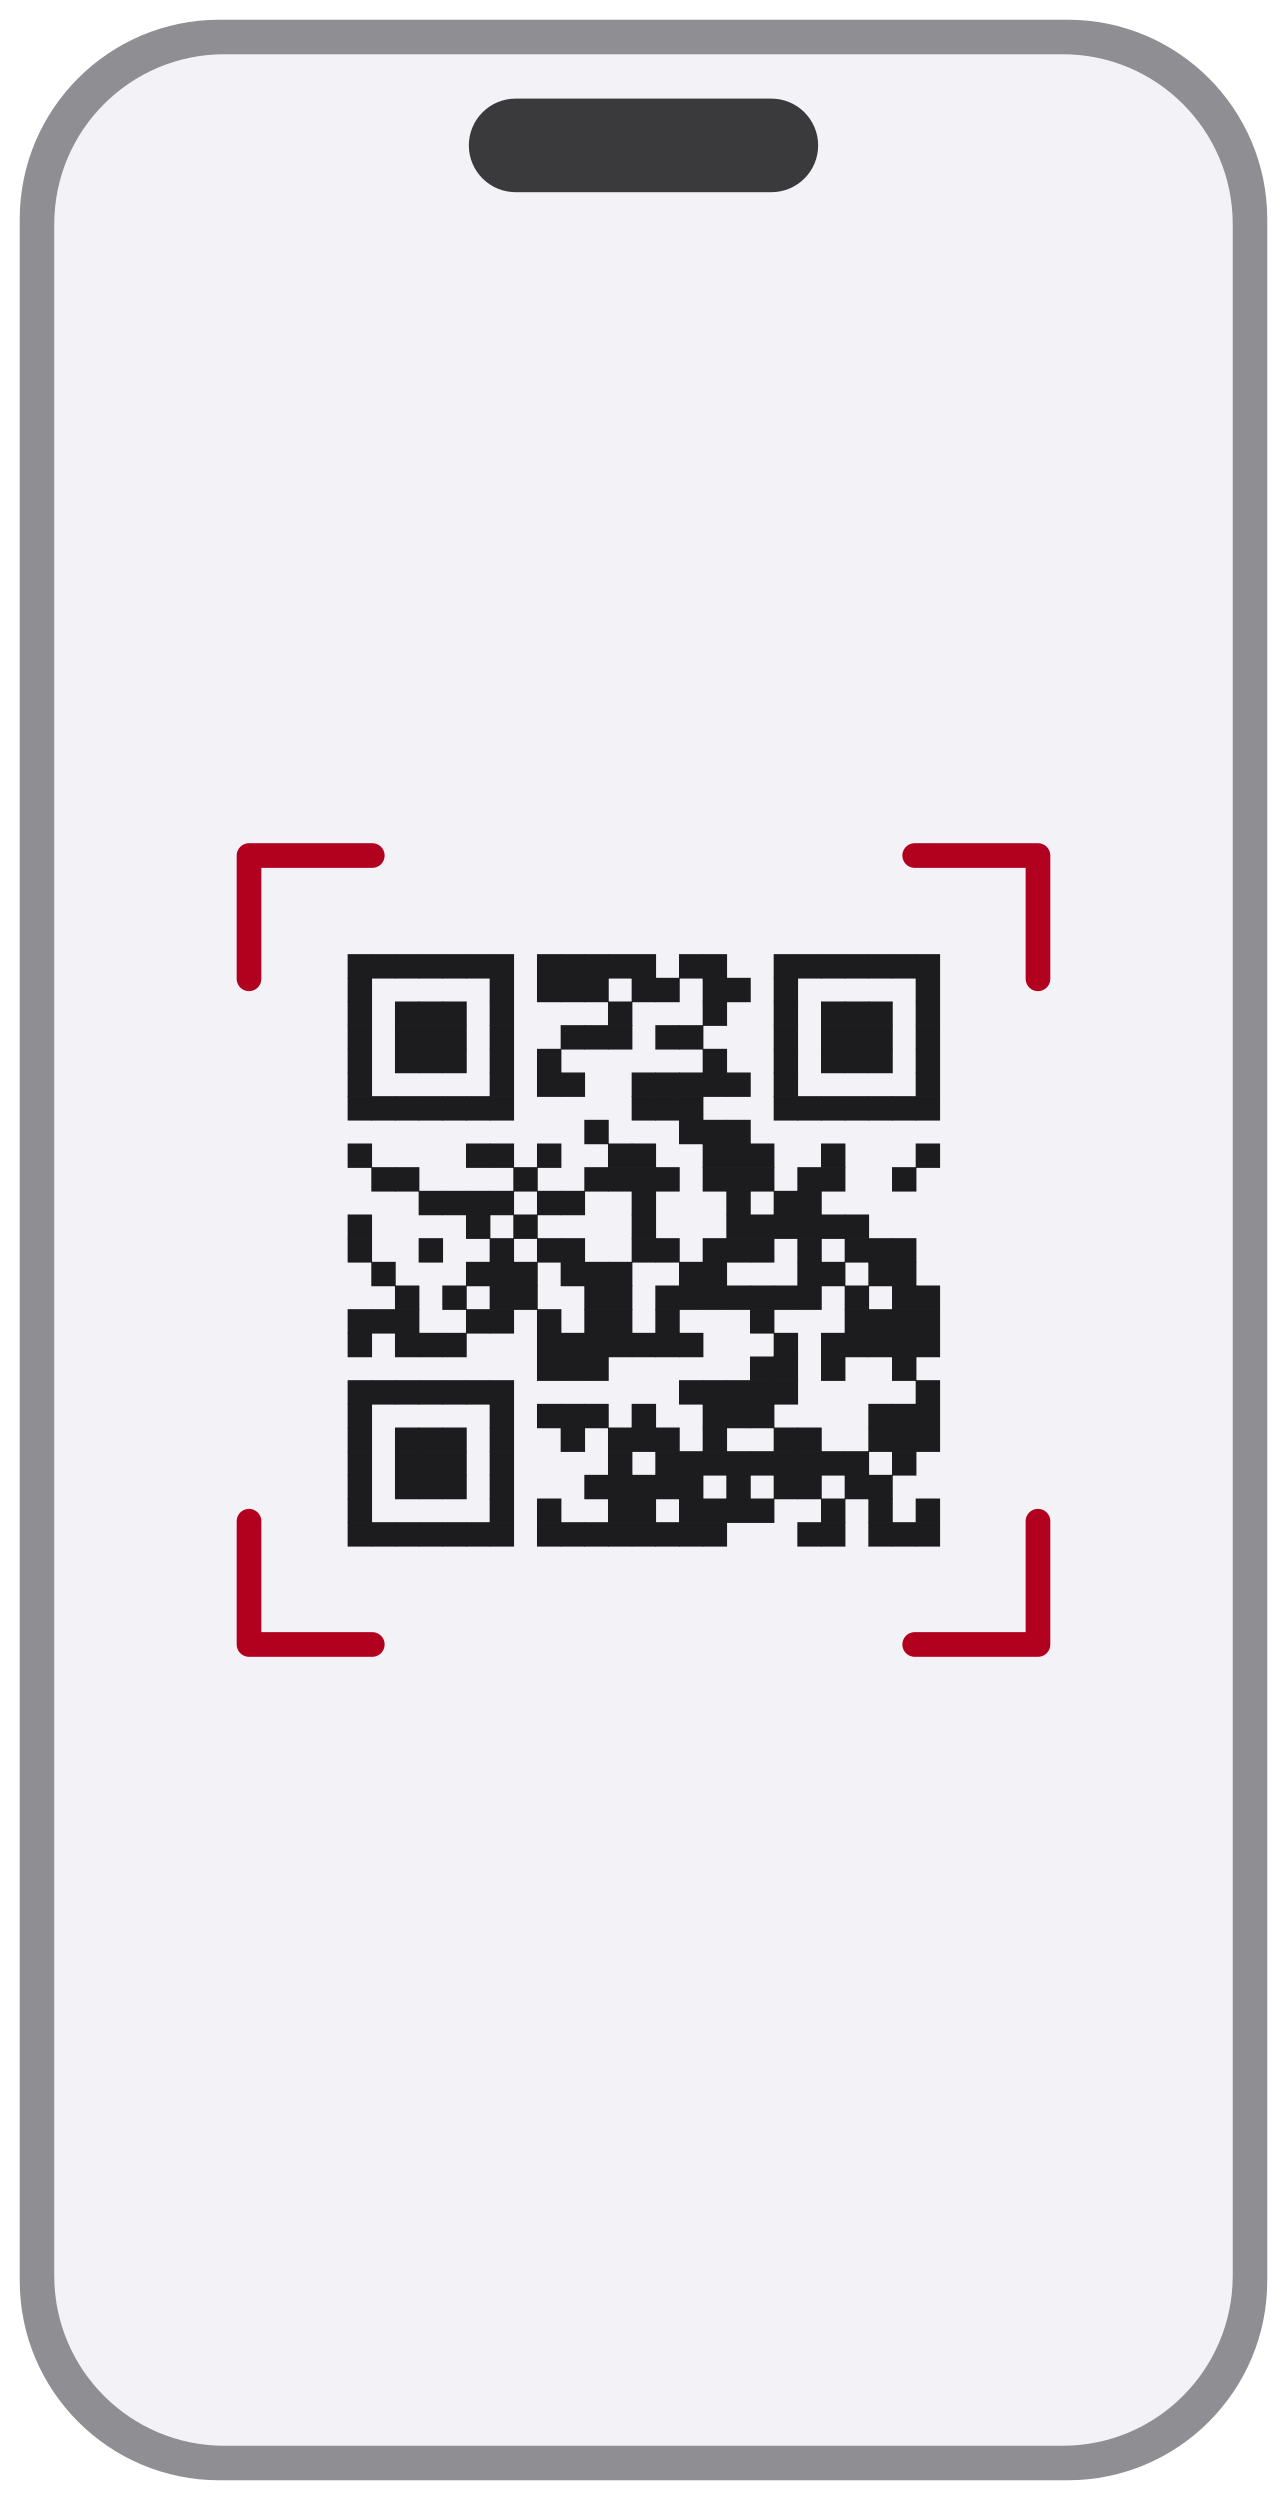
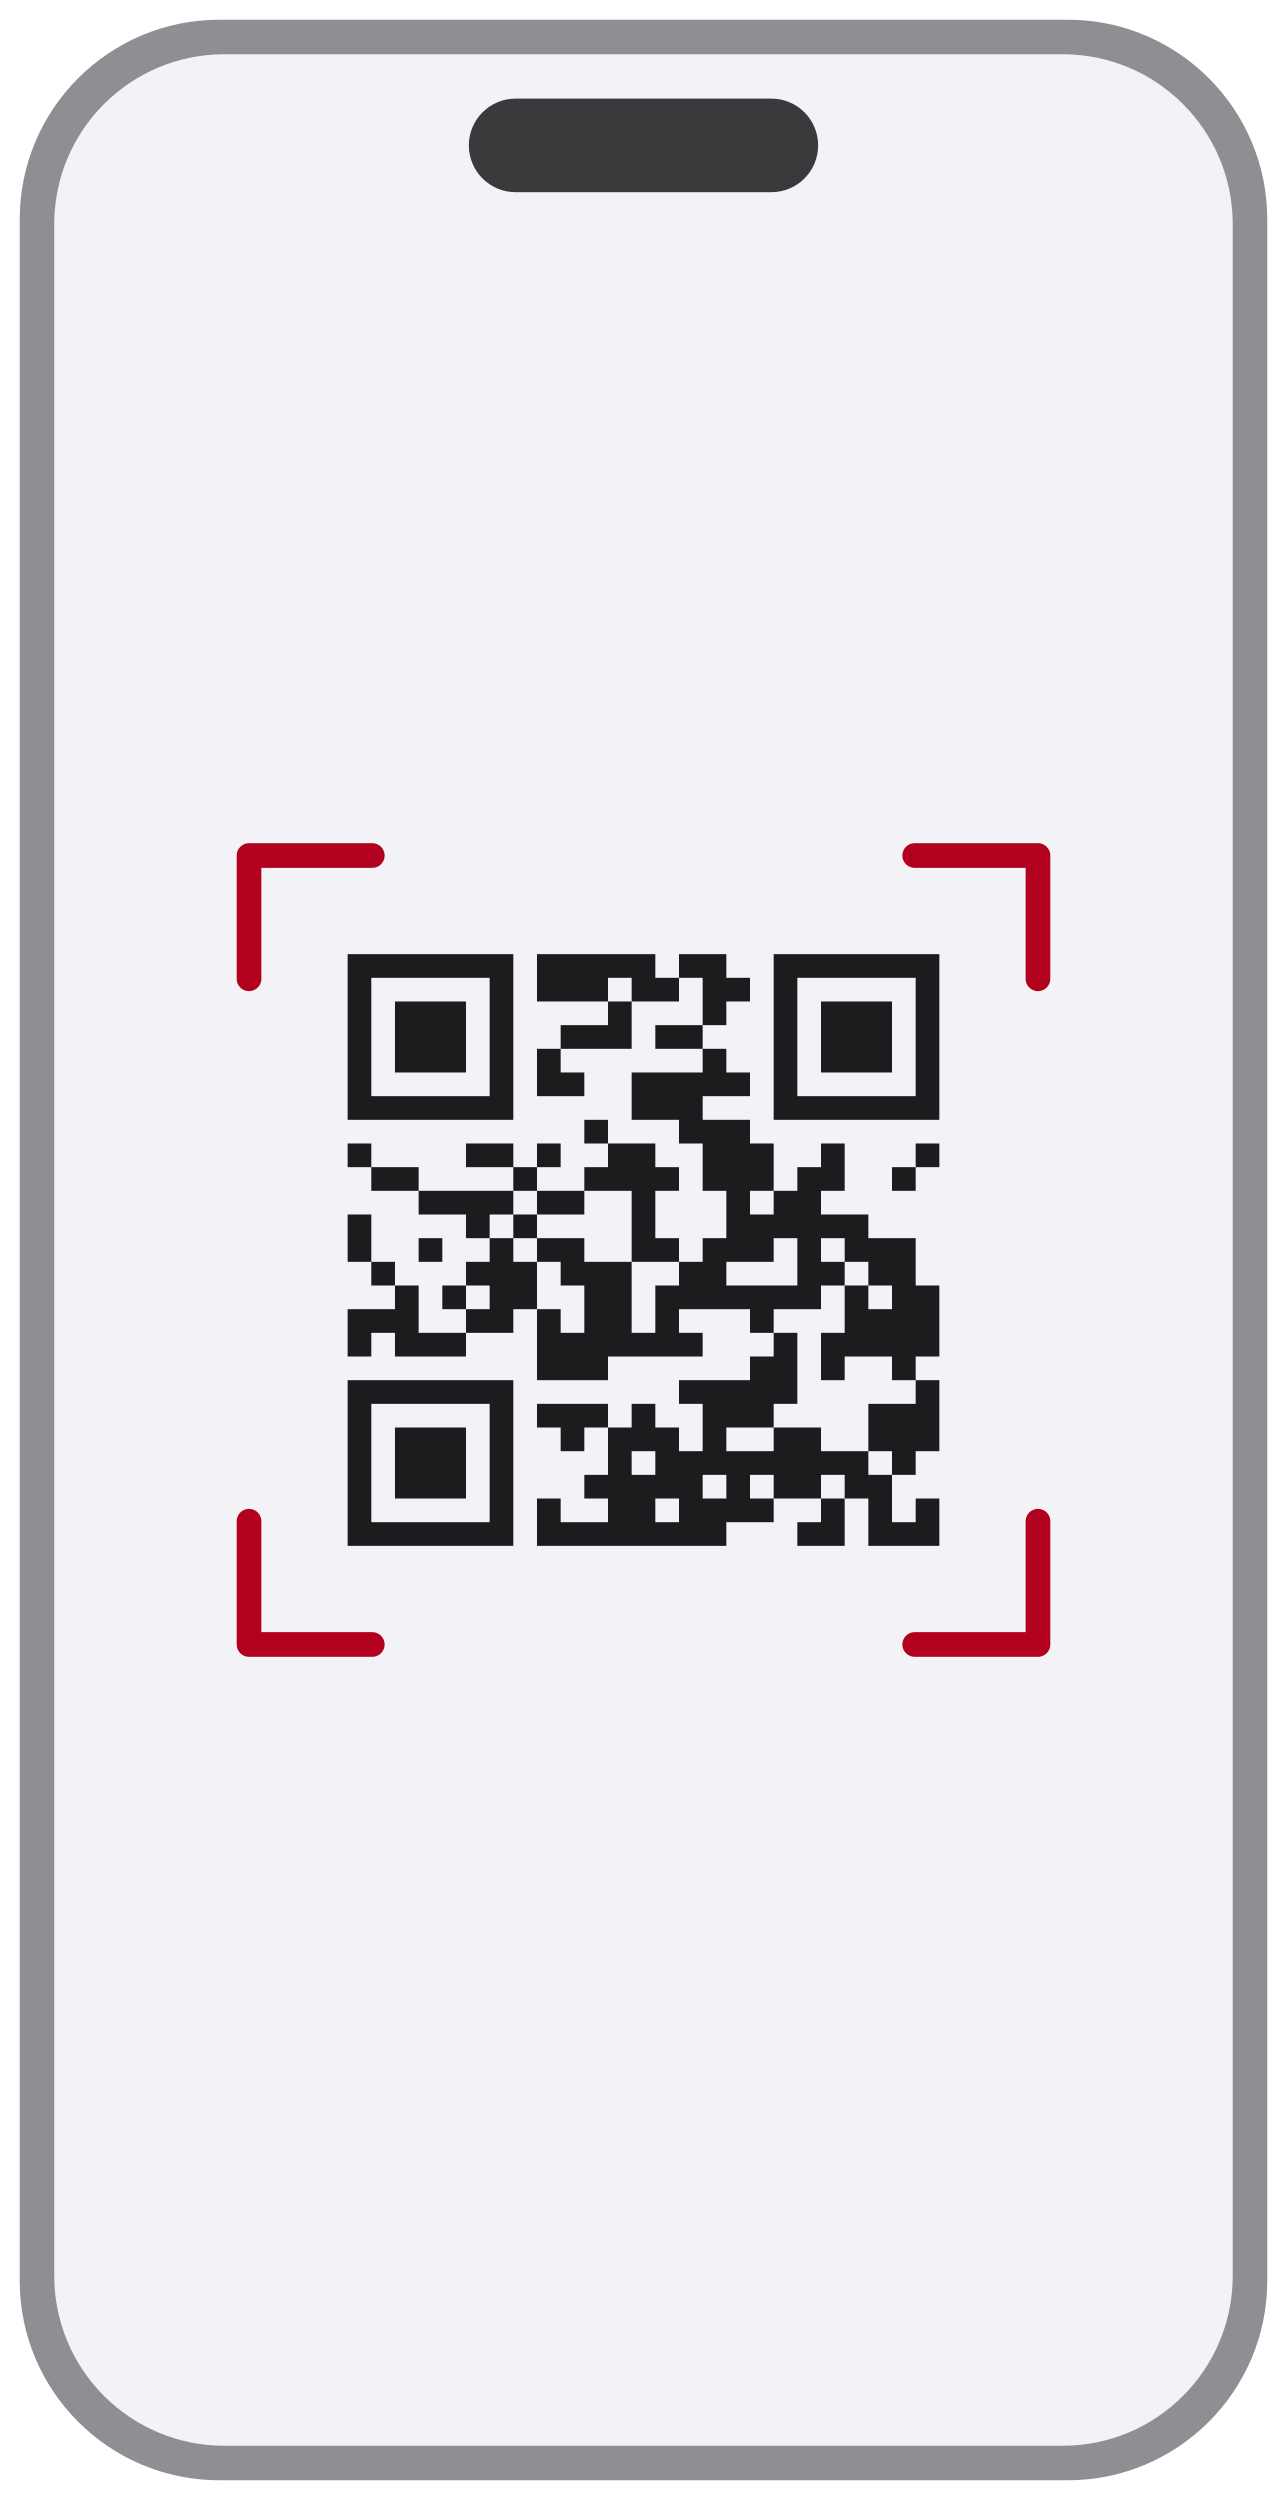
<svg xmlns="http://www.w3.org/2000/svg" width="522" height="1014" viewBox="0 0 522 1014">
  <rect x="8" y="8" width="506" height="998" rx="80.96" fill="#8E8E93" />
  <rect x="22" y="22" width="478" height="970" rx="68.96" fill="#F2F2F7" />
  <rect x="190.16" y="40" width="141.68" height="37.95" rx="18.975" fill="#3A3A3C" />
-   <rect x="141" y="387" width="9.9" height="9.9" rx="0" fill="#1C1C1E" />
-   <rect x="150.6" y="387" width="9.9" height="9.9" rx="0" fill="#1C1C1E" />
-   <rect x="160.2" y="387" width="9.9" height="9.9" rx="0" fill="#1C1C1E" />
-   <rect x="169.8" y="387" width="9.9" height="9.9" rx="0" fill="#1C1C1E" />
-   <rect x="179.4" y="387" width="9.9" height="9.9" rx="0" fill="#1C1C1E" />
-   <rect x="189" y="387" width="9.9" height="9.9" rx="0" fill="#1C1C1E" />
-   <rect x="198.6" y="387" width="9.9" height="9.9" rx="0" fill="#1C1C1E" />
-   <rect x="217.8" y="387" width="9.9" height="9.9" rx="0" fill="#1C1C1E" />
-   <rect x="227.4" y="387" width="9.9" height="9.9" rx="0" fill="#1C1C1E" />
-   <rect x="237" y="387" width="9.9" height="9.9" rx="0" fill="#1C1C1E" />
-   <rect x="246.6" y="387" width="9.9" height="9.9" rx="0" fill="#1C1C1E" />
-   <rect x="256.2" y="387" width="9.9" height="9.9" rx="0" fill="#1C1C1E" />
-   <rect x="275.4" y="387" width="9.9" height="9.9" rx="0" fill="#1C1C1E" />
-   <rect x="285" y="387" width="9.9" height="9.9" rx="0" fill="#1C1C1E" />
-   <rect x="313.8" y="387" width="9.9" height="9.9" rx="0" fill="#1C1C1E" />
-   <rect x="323.4" y="387" width="9.9" height="9.9" rx="0" fill="#1C1C1E" />
-   <rect x="333" y="387" width="9.9" height="9.9" rx="0" fill="#1C1C1E" />
-   <rect x="342.6" y="387" width="9.9" height="9.9" rx="0" fill="#1C1C1E" />
-   <rect x="352.2" y="387" width="9.9" height="9.9" rx="0" fill="#1C1C1E" />
-   <rect x="361.8" y="387" width="9.9" height="9.9" rx="0" fill="#1C1C1E" />
-   <rect x="371.4" y="387" width="9.9" height="9.9" rx="0" fill="#1C1C1E" />
-   <rect x="141" y="396.6" width="9.9" height="9.9" rx="0" fill="#1C1C1E" />
-   <rect x="198.6" y="396.6" width="9.9" height="9.9" rx="0" fill="#1C1C1E" />
-   <rect x="217.8" y="396.6" width="9.9" height="9.9" rx="0" fill="#1C1C1E" />
-   <rect x="227.4" y="396.6" width="9.9" height="9.9" rx="0" fill="#1C1C1E" />
-   <rect x="237" y="396.6" width="9.9" height="9.9" rx="0" fill="#1C1C1E" />
-   <rect x="256.2" y="396.6" width="9.9" height="9.9" rx="0" fill="#1C1C1E" />
-   <rect x="265.8" y="396.6" width="9.9" height="9.9" rx="0" fill="#1C1C1E" />
-   <rect x="285" y="396.6" width="9.9" height="9.9" rx="0" fill="#1C1C1E" />
-   <rect x="294.6" y="396.6" width="9.9" height="9.9" rx="0" fill="#1C1C1E" />
-   <rect x="313.8" y="396.6" width="9.9" height="9.9" rx="0" fill="#1C1C1E" />
-   <rect x="371.4" y="396.6" width="9.9" height="9.9" rx="0" fill="#1C1C1E" />
-   <rect x="141" y="406.2" width="9.9" height="9.9" rx="0" fill="#1C1C1E" />
-   <rect x="160.2" y="406.2" width="9.9" height="9.9" rx="0" fill="#1C1C1E" />
-   <rect x="169.8" y="406.2" width="9.9" height="9.9" rx="0" fill="#1C1C1E" />
-   <rect x="179.4" y="406.2" width="9.9" height="9.9" rx="0" fill="#1C1C1E" />
-   <rect x="198.6" y="406.2" width="9.9" height="9.9" rx="0" fill="#1C1C1E" />
-   <rect x="246.6" y="406.2" width="9.9" height="9.9" rx="0" fill="#1C1C1E" />
-   <rect x="285" y="406.2" width="9.9" height="9.9" rx="0" fill="#1C1C1E" />
-   <rect x="313.8" y="406.2" width="9.9" height="9.9" rx="0" fill="#1C1C1E" />
-   <rect x="333" y="406.2" width="9.9" height="9.9" rx="0" fill="#1C1C1E" />
-   <rect x="342.6" y="406.2" width="9.9" height="9.9" rx="0" fill="#1C1C1E" />
-   <rect x="352.2" y="406.2" width="9.9" height="9.9" rx="0" fill="#1C1C1E" />
-   <rect x="371.4" y="406.2" width="9.9" height="9.9" rx="0" fill="#1C1C1E" />
-   <rect x="141" y="415.8" width="9.9" height="9.9" rx="0" fill="#1C1C1E" />
-   <rect x="160.2" y="415.8" width="9.9" height="9.9" rx="0" fill="#1C1C1E" />
-   <rect x="169.8" y="415.8" width="9.9" height="9.9" rx="0" fill="#1C1C1E" />
-   <rect x="179.4" y="415.8" width="9.9" height="9.9" rx="0" fill="#1C1C1E" />
-   <rect x="198.6" y="415.8" width="9.9" height="9.9" rx="0" fill="#1C1C1E" />
-   <rect x="227.4" y="415.8" width="9.9" height="9.9" rx="0" fill="#1C1C1E" />
-   <rect x="237" y="415.8" width="9.9" height="9.9" rx="0" fill="#1C1C1E" />
-   <rect x="246.6" y="415.8" width="9.9" height="9.9" rx="0" fill="#1C1C1E" />
-   <rect x="265.8" y="415.8" width="9.9" height="9.9" rx="0" fill="#1C1C1E" />
-   <rect x="275.4" y="415.8" width="9.9" height="9.9" rx="0" fill="#1C1C1E" />
-   <rect x="313.8" y="415.8" width="9.9" height="9.9" rx="0" fill="#1C1C1E" />
-   <rect x="333" y="415.8" width="9.9" height="9.9" rx="0" fill="#1C1C1E" />
-   <rect x="342.6" y="415.8" width="9.9" height="9.9" rx="0" fill="#1C1C1E" />
-   <rect x="352.2" y="415.8" width="9.9" height="9.9" rx="0" fill="#1C1C1E" />
-   <rect x="371.4" y="415.8" width="9.9" height="9.9" rx="0" fill="#1C1C1E" />
-   <rect x="141" y="425.4" width="9.9" height="9.9" rx="0" fill="#1C1C1E" />
-   <rect x="160.2" y="425.4" width="9.9" height="9.9" rx="0" fill="#1C1C1E" />
-   <rect x="169.8" y="425.4" width="9.9" height="9.9" rx="0" fill="#1C1C1E" />
-   <rect x="179.4" y="425.4" width="9.9" height="9.9" rx="0" fill="#1C1C1E" />
-   <rect x="198.6" y="425.4" width="9.9" height="9.9" rx="0" fill="#1C1C1E" />
-   <rect x="217.8" y="425.4" width="9.9" height="9.9" rx="0" fill="#1C1C1E" />
-   <rect x="285" y="425.4" width="9.9" height="9.9" rx="0" fill="#1C1C1E" />
-   <rect x="313.8" y="425.4" width="9.9" height="9.9" rx="0" fill="#1C1C1E" />
-   <rect x="333" y="425.4" width="9.9" height="9.9" rx="0" fill="#1C1C1E" />
-   <rect x="342.6" y="425.4" width="9.9" height="9.9" rx="0" fill="#1C1C1E" />
-   <rect x="352.2" y="425.4" width="9.9" height="9.9" rx="0" fill="#1C1C1E" />
-   <rect x="371.4" y="425.4" width="9.9" height="9.9" rx="0" fill="#1C1C1E" />
-   <rect x="141" y="435" width="9.9" height="9.9" rx="0" fill="#1C1C1E" />
-   <rect x="198.6" y="435" width="9.9" height="9.9" rx="0" fill="#1C1C1E" />
-   <rect x="217.8" y="435" width="9.9" height="9.9" rx="0" fill="#1C1C1E" />
-   <rect x="227.4" y="435" width="9.9" height="9.9" rx="0" fill="#1C1C1E" />
-   <rect x="256.2" y="435" width="9.9" height="9.9" rx="0" fill="#1C1C1E" />
-   <rect x="265.8" y="435" width="9.9" height="9.9" rx="0" fill="#1C1C1E" />
-   <rect x="275.4" y="435" width="9.9" height="9.9" rx="0" fill="#1C1C1E" />
-   <rect x="285" y="435" width="9.9" height="9.9" rx="0" fill="#1C1C1E" />
-   <rect x="294.6" y="435" width="9.9" height="9.9" rx="0" fill="#1C1C1E" />
-   <rect x="313.8" y="435" width="9.9" height="9.9" rx="0" fill="#1C1C1E" />
-   <rect x="371.4" y="435" width="9.9" height="9.9" rx="0" fill="#1C1C1E" />
-   <rect x="141" y="444.6" width="9.9" height="9.9" rx="0" fill="#1C1C1E" />
-   <rect x="150.6" y="444.6" width="9.9" height="9.9" rx="0" fill="#1C1C1E" />
-   <rect x="160.2" y="444.6" width="9.9" height="9.9" rx="0" fill="#1C1C1E" />
-   <rect x="169.8" y="444.6" width="9.9" height="9.9" rx="0" fill="#1C1C1E" />
-   <rect x="179.4" y="444.6" width="9.9" height="9.9" rx="0" fill="#1C1C1E" />
-   <rect x="189" y="444.6" width="9.9" height="9.9" rx="0" fill="#1C1C1E" />
-   <rect x="198.6" y="444.6" width="9.9" height="9.9" rx="0" fill="#1C1C1E" />
-   <rect x="256.2" y="444.6" width="9.9" height="9.9" rx="0" fill="#1C1C1E" />
-   <rect x="265.8" y="444.6" width="9.9" height="9.9" rx="0" fill="#1C1C1E" />
-   <rect x="275.4" y="444.6" width="9.9" height="9.9" rx="0" fill="#1C1C1E" />
-   <rect x="313.8" y="444.6" width="9.9" height="9.9" rx="0" fill="#1C1C1E" />
-   <rect x="323.4" y="444.6" width="9.9" height="9.9" rx="0" fill="#1C1C1E" />
-   <rect x="333" y="444.6" width="9.9" height="9.9" rx="0" fill="#1C1C1E" />
-   <rect x="342.6" y="444.6" width="9.9" height="9.9" rx="0" fill="#1C1C1E" />
-   <rect x="352.2" y="444.6" width="9.9" height="9.9" rx="0" fill="#1C1C1E" />
-   <rect x="361.8" y="444.6" width="9.9" height="9.9" rx="0" fill="#1C1C1E" />
-   <rect x="371.4" y="444.6" width="9.9" height="9.9" rx="0" fill="#1C1C1E" />
-   <rect x="237" y="454.2" width="9.9" height="9.9" rx="0" fill="#1C1C1E" />
-   <rect x="275.4" y="454.2" width="9.9" height="9.9" rx="0" fill="#1C1C1E" />
-   <rect x="285" y="454.2" width="9.9" height="9.9" rx="0" fill="#1C1C1E" />
-   <rect x="294.6" y="454.2" width="9.9" height="9.9" rx="0" fill="#1C1C1E" />
-   <rect x="141" y="463.8" width="9.9" height="9.9" rx="0" fill="#1C1C1E" />
-   <rect x="189" y="463.8" width="9.9" height="9.9" rx="0" fill="#1C1C1E" />
-   <rect x="198.6" y="463.8" width="9.9" height="9.9" rx="0" fill="#1C1C1E" />
-   <rect x="217.8" y="463.8" width="9.9" height="9.9" rx="0" fill="#1C1C1E" />
-   <rect x="246.6" y="463.8" width="9.9" height="9.9" rx="0" fill="#1C1C1E" />
-   <rect x="256.2" y="463.8" width="9.9" height="9.9" rx="0" fill="#1C1C1E" />
-   <rect x="285" y="463.8" width="9.9" height="9.9" rx="0" fill="#1C1C1E" />
-   <rect x="294.6" y="463.8" width="9.9" height="9.9" rx="0" fill="#1C1C1E" />
-   <rect x="304.2" y="463.8" width="9.9" height="9.9" rx="0" fill="#1C1C1E" />
-   <rect x="333" y="463.8" width="9.9" height="9.9" rx="0" fill="#1C1C1E" />
-   <rect x="371.4" y="463.8" width="9.9" height="9.9" rx="0" fill="#1C1C1E" />
-   <rect x="150.6" y="473.4" width="9.9" height="9.9" rx="0" fill="#1C1C1E" />
-   <rect x="160.2" y="473.4" width="9.9" height="9.9" rx="0" fill="#1C1C1E" />
-   <rect x="208.2" y="473.4" width="9.9" height="9.9" rx="0" fill="#1C1C1E" />
-   <rect x="237" y="473.4" width="9.9" height="9.9" rx="0" fill="#1C1C1E" />
-   <rect x="246.6" y="473.4" width="9.9" height="9.9" rx="0" fill="#1C1C1E" />
-   <rect x="256.2" y="473.4" width="9.9" height="9.9" rx="0" fill="#1C1C1E" />
-   <rect x="265.8" y="473.4" width="9.9" height="9.9" rx="0" fill="#1C1C1E" />
-   <rect x="285" y="473.4" width="9.9" height="9.9" rx="0" fill="#1C1C1E" />
-   <rect x="294.6" y="473.4" width="9.9" height="9.9" rx="0" fill="#1C1C1E" />
-   <rect x="304.2" y="473.4" width="9.9" height="9.9" rx="0" fill="#1C1C1E" />
-   <rect x="323.4" y="473.4" width="9.9" height="9.9" rx="0" fill="#1C1C1E" />
-   <rect x="333" y="473.4" width="9.9" height="9.9" rx="0" fill="#1C1C1E" />
-   <rect x="361.8" y="473.4" width="9.9" height="9.9" rx="0" fill="#1C1C1E" />
-   <rect x="169.8" y="483" width="9.9" height="9.9" rx="0" fill="#1C1C1E" />
-   <rect x="179.4" y="483" width="9.9" height="9.9" rx="0" fill="#1C1C1E" />
-   <rect x="189" y="483" width="9.9" height="9.9" rx="0" fill="#1C1C1E" />
-   <rect x="198.6" y="483" width="9.9" height="9.9" rx="0" fill="#1C1C1E" />
-   <rect x="217.8" y="483" width="9.9" height="9.9" rx="0" fill="#1C1C1E" />
-   <rect x="227.4" y="483" width="9.9" height="9.9" rx="0" fill="#1C1C1E" />
-   <rect x="256.2" y="483" width="9.9" height="9.9" rx="0" fill="#1C1C1E" />
-   <rect x="294.6" y="483" width="9.9" height="9.9" rx="0" fill="#1C1C1E" />
-   <rect x="313.8" y="483" width="9.9" height="9.9" rx="0" fill="#1C1C1E" />
-   <rect x="323.4" y="483" width="9.9" height="9.9" rx="0" fill="#1C1C1E" />
-   <rect x="141" y="492.6" width="9.9" height="9.9" rx="0" fill="#1C1C1E" />
-   <rect x="189" y="492.6" width="9.9" height="9.9" rx="0" fill="#1C1C1E" />
-   <rect x="208.2" y="492.6" width="9.9" height="9.9" rx="0" fill="#1C1C1E" />
-   <rect x="256.2" y="492.6" width="9.9" height="9.9" rx="0" fill="#1C1C1E" />
-   <rect x="294.6" y="492.6" width="9.9" height="9.9" rx="0" fill="#1C1C1E" />
-   <rect x="304.2" y="492.6" width="9.9" height="9.9" rx="0" fill="#1C1C1E" />
-   <rect x="313.8" y="492.6" width="9.9" height="9.9" rx="0" fill="#1C1C1E" />
-   <rect x="323.4" y="492.6" width="9.9" height="9.9" rx="0" fill="#1C1C1E" />
-   <rect x="333" y="492.6" width="9.9" height="9.9" rx="0" fill="#1C1C1E" />
-   <rect x="342.6" y="492.6" width="9.9" height="9.9" rx="0" fill="#1C1C1E" />
-   <rect x="141" y="502.2" width="9.9" height="9.9" rx="0" fill="#1C1C1E" />
-   <rect x="169.8" y="502.2" width="9.9" height="9.9" rx="0" fill="#1C1C1E" />
-   <rect x="198.6" y="502.2" width="9.9" height="9.9" rx="0" fill="#1C1C1E" />
-   <rect x="217.8" y="502.2" width="9.9" height="9.9" rx="0" fill="#1C1C1E" />
-   <rect x="227.4" y="502.2" width="9.9" height="9.9" rx="0" fill="#1C1C1E" />
-   <rect x="256.2" y="502.2" width="9.9" height="9.9" rx="0" fill="#1C1C1E" />
-   <rect x="265.8" y="502.2" width="9.9" height="9.9" rx="0" fill="#1C1C1E" />
-   <rect x="285" y="502.2" width="9.9" height="9.9" rx="0" fill="#1C1C1E" />
-   <rect x="294.6" y="502.2" width="9.9" height="9.9" rx="0" fill="#1C1C1E" />
-   <rect x="304.2" y="502.2" width="9.9" height="9.9" rx="0" fill="#1C1C1E" />
-   <rect x="323.4" y="502.2" width="9.9" height="9.9" rx="0" fill="#1C1C1E" />
-   <rect x="342.6" y="502.2" width="9.9" height="9.9" rx="0" fill="#1C1C1E" />
-   <rect x="352.2" y="502.2" width="9.9" height="9.9" rx="0" fill="#1C1C1E" />
-   <rect x="361.8" y="502.2" width="9.9" height="9.9" rx="0" fill="#1C1C1E" />
-   <rect x="150.6" y="511.8" width="9.9" height="9.9" rx="0" fill="#1C1C1E" />
-   <rect x="189" y="511.8" width="9.9" height="9.9" rx="0" fill="#1C1C1E" />
-   <rect x="198.6" y="511.8" width="9.9" height="9.9" rx="0" fill="#1C1C1E" />
-   <rect x="208.2" y="511.8" width="9.9" height="9.9" rx="0" fill="#1C1C1E" />
-   <rect x="227.4" y="511.8" width="9.9" height="9.9" rx="0" fill="#1C1C1E" />
-   <rect x="237" y="511.8" width="9.9" height="9.9" rx="0" fill="#1C1C1E" />
-   <rect x="246.6" y="511.8" width="9.9" height="9.9" rx="0" fill="#1C1C1E" />
-   <rect x="275.4" y="511.8" width="9.9" height="9.9" rx="0" fill="#1C1C1E" />
-   <rect x="285" y="511.8" width="9.9" height="9.9" rx="0" fill="#1C1C1E" />
-   <rect x="323.4" y="511.8" width="9.9" height="9.9" rx="0" fill="#1C1C1E" />
-   <rect x="333" y="511.8" width="9.9" height="9.9" rx="0" fill="#1C1C1E" />
-   <rect x="352.2" y="511.8" width="9.9" height="9.9" rx="0" fill="#1C1C1E" />
-   <rect x="361.8" y="511.8" width="9.9" height="9.9" rx="0" fill="#1C1C1E" />
-   <rect x="160.2" y="521.4" width="9.9" height="9.9" rx="0" fill="#1C1C1E" />
-   <rect x="179.4" y="521.4" width="9.9" height="9.9" rx="0" fill="#1C1C1E" />
-   <rect x="198.6" y="521.4" width="9.9" height="9.9" rx="0" fill="#1C1C1E" />
-   <rect x="208.2" y="521.4" width="9.9" height="9.9" rx="0" fill="#1C1C1E" />
-   <rect x="237" y="521.4" width="9.9" height="9.9" rx="0" fill="#1C1C1E" />
-   <rect x="246.6" y="521.4" width="9.9" height="9.9" rx="0" fill="#1C1C1E" />
-   <rect x="265.8" y="521.4" width="9.9" height="9.9" rx="0" fill="#1C1C1E" />
-   <rect x="275.4" y="521.4" width="9.9" height="9.9" rx="0" fill="#1C1C1E" />
-   <rect x="285" y="521.4" width="9.9" height="9.9" rx="0" fill="#1C1C1E" />
-   <rect x="294.6" y="521.4" width="9.9" height="9.9" rx="0" fill="#1C1C1E" />
-   <rect x="304.2" y="521.4" width="9.9" height="9.9" rx="0" fill="#1C1C1E" />
-   <rect x="313.8" y="521.4" width="9.9" height="9.9" rx="0" fill="#1C1C1E" />
-   <rect x="323.4" y="521.4" width="9.9" height="9.9" rx="0" fill="#1C1C1E" />
-   <rect x="342.6" y="521.4" width="9.9" height="9.9" rx="0" fill="#1C1C1E" />
-   <rect x="361.8" y="521.4" width="9.9" height="9.9" rx="0" fill="#1C1C1E" />
-   <rect x="371.4" y="521.4" width="9.9" height="9.9" rx="0" fill="#1C1C1E" />
-   <rect x="141" y="531" width="9.9" height="9.9" rx="0" fill="#1C1C1E" />
-   <rect x="150.6" y="531" width="9.9" height="9.9" rx="0" fill="#1C1C1E" />
-   <rect x="160.2" y="531" width="9.9" height="9.9" rx="0" fill="#1C1C1E" />
-   <rect x="189" y="531" width="9.9" height="9.9" rx="0" fill="#1C1C1E" />
-   <rect x="198.6" y="531" width="9.9" height="9.9" rx="0" fill="#1C1C1E" />
-   <rect x="217.8" y="531" width="9.9" height="9.9" rx="0" fill="#1C1C1E" />
-   <rect x="237" y="531" width="9.9" height="9.9" rx="0" fill="#1C1C1E" />
-   <rect x="246.6" y="531" width="9.9" height="9.9" rx="0" fill="#1C1C1E" />
-   <rect x="265.8" y="531" width="9.9" height="9.9" rx="0" fill="#1C1C1E" />
-   <rect x="304.2" y="531" width="9.9" height="9.9" rx="0" fill="#1C1C1E" />
-   <rect x="342.6" y="531" width="9.9" height="9.9" rx="0" fill="#1C1C1E" />
-   <rect x="352.2" y="531" width="9.9" height="9.9" rx="0" fill="#1C1C1E" />
-   <rect x="361.8" y="531" width="9.9" height="9.9" rx="0" fill="#1C1C1E" />
-   <rect x="371.4" y="531" width="9.9" height="9.9" rx="0" fill="#1C1C1E" />
-   <rect x="141" y="540.6" width="9.9" height="9.9" rx="0" fill="#1C1C1E" />
-   <rect x="160.2" y="540.6" width="9.9" height="9.9" rx="0" fill="#1C1C1E" />
-   <rect x="169.8" y="540.6" width="9.9" height="9.9" rx="0" fill="#1C1C1E" />
-   <rect x="179.4" y="540.6" width="9.9" height="9.9" rx="0" fill="#1C1C1E" />
-   <rect x="217.8" y="540.6" width="9.9" height="9.9" rx="0" fill="#1C1C1E" />
-   <rect x="227.4" y="540.6" width="9.9" height="9.9" rx="0" fill="#1C1C1E" />
-   <rect x="237" y="540.6" width="9.9" height="9.9" rx="0" fill="#1C1C1E" />
-   <rect x="246.6" y="540.6" width="9.9" height="9.9" rx="0" fill="#1C1C1E" />
-   <rect x="256.2" y="540.6" width="9.9" height="9.9" rx="0" fill="#1C1C1E" />
-   <rect x="265.8" y="540.6" width="9.9" height="9.9" rx="0" fill="#1C1C1E" />
-   <rect x="275.4" y="540.6" width="9.9" height="9.9" rx="0" fill="#1C1C1E" />
-   <rect x="313.8" y="540.6" width="9.9" height="9.9" rx="0" fill="#1C1C1E" />
-   <rect x="333" y="540.6" width="9.9" height="9.9" rx="0" fill="#1C1C1E" />
-   <rect x="342.6" y="540.6" width="9.9" height="9.9" rx="0" fill="#1C1C1E" />
-   <rect x="352.2" y="540.6" width="9.9" height="9.9" rx="0" fill="#1C1C1E" />
-   <rect x="361.8" y="540.6" width="9.9" height="9.9" rx="0" fill="#1C1C1E" />
-   <rect x="371.4" y="540.6" width="9.9" height="9.9" rx="0" fill="#1C1C1E" />
-   <rect x="217.8" y="550.2" width="9.9" height="9.9" rx="0" fill="#1C1C1E" />
-   <rect x="227.4" y="550.2" width="9.9" height="9.9" rx="0" fill="#1C1C1E" />
-   <rect x="237" y="550.2" width="9.9" height="9.9" rx="0" fill="#1C1C1E" />
-   <rect x="304.2" y="550.2" width="9.9" height="9.9" rx="0" fill="#1C1C1E" />
-   <rect x="313.8" y="550.2" width="9.9" height="9.9" rx="0" fill="#1C1C1E" />
-   <rect x="333" y="550.2" width="9.9" height="9.9" rx="0" fill="#1C1C1E" />
-   <rect x="361.8" y="550.2" width="9.9" height="9.9" rx="0" fill="#1C1C1E" />
-   <rect x="141" y="559.8" width="9.9" height="9.9" rx="0" fill="#1C1C1E" />
-   <rect x="150.6" y="559.8" width="9.9" height="9.9" rx="0" fill="#1C1C1E" />
-   <rect x="160.2" y="559.8" width="9.9" height="9.9" rx="0" fill="#1C1C1E" />
-   <rect x="169.8" y="559.8" width="9.9" height="9.9" rx="0" fill="#1C1C1E" />
-   <rect x="179.4" y="559.8" width="9.9" height="9.9" rx="0" fill="#1C1C1E" />
-   <rect x="189" y="559.8" width="9.9" height="9.9" rx="0" fill="#1C1C1E" />
-   <rect x="198.6" y="559.8" width="9.9" height="9.9" rx="0" fill="#1C1C1E" />
-   <rect x="275.4" y="559.8" width="9.9" height="9.9" rx="0" fill="#1C1C1E" />
-   <rect x="285" y="559.8" width="9.9" height="9.9" rx="0" fill="#1C1C1E" />
-   <rect x="294.6" y="559.8" width="9.9" height="9.9" rx="0" fill="#1C1C1E" />
-   <rect x="304.2" y="559.8" width="9.9" height="9.9" rx="0" fill="#1C1C1E" />
-   <rect x="313.8" y="559.8" width="9.9" height="9.9" rx="0" fill="#1C1C1E" />
-   <rect x="371.4" y="559.8" width="9.9" height="9.9" rx="0" fill="#1C1C1E" />
-   <rect x="141" y="569.4" width="9.9" height="9.9" rx="0" fill="#1C1C1E" />
-   <rect x="198.6" y="569.4" width="9.9" height="9.9" rx="0" fill="#1C1C1E" />
-   <rect x="217.8" y="569.4" width="9.9" height="9.9" rx="0" fill="#1C1C1E" />
-   <rect x="227.4" y="569.4" width="9.9" height="9.9" rx="0" fill="#1C1C1E" />
-   <rect x="237" y="569.4" width="9.9" height="9.9" rx="0" fill="#1C1C1E" />
-   <rect x="256.2" y="569.4" width="9.9" height="9.9" rx="0" fill="#1C1C1E" />
-   <rect x="285" y="569.4" width="9.9" height="9.9" rx="0" fill="#1C1C1E" />
-   <rect x="294.6" y="569.4" width="9.9" height="9.9" rx="0" fill="#1C1C1E" />
-   <rect x="304.2" y="569.4" width="9.9" height="9.9" rx="0" fill="#1C1C1E" />
-   <rect x="352.2" y="569.4" width="9.9" height="9.9" rx="0" fill="#1C1C1E" />
-   <rect x="361.8" y="569.4" width="9.9" height="9.9" rx="0" fill="#1C1C1E" />
-   <rect x="371.4" y="569.4" width="9.9" height="9.9" rx="0" fill="#1C1C1E" />
-   <rect x="141" y="579" width="9.9" height="9.9" rx="0" fill="#1C1C1E" />
-   <rect x="160.2" y="579" width="9.9" height="9.9" rx="0" fill="#1C1C1E" />
-   <rect x="169.8" y="579" width="9.9" height="9.9" rx="0" fill="#1C1C1E" />
-   <rect x="179.4" y="579" width="9.9" height="9.9" rx="0" fill="#1C1C1E" />
-   <rect x="198.6" y="579" width="9.9" height="9.9" rx="0" fill="#1C1C1E" />
-   <rect x="227.4" y="579" width="9.9" height="9.9" rx="0" fill="#1C1C1E" />
-   <rect x="246.6" y="579" width="9.9" height="9.9" rx="0" fill="#1C1C1E" />
-   <rect x="256.2" y="579" width="9.9" height="9.9" rx="0" fill="#1C1C1E" />
-   <rect x="265.8" y="579" width="9.9" height="9.9" rx="0" fill="#1C1C1E" />
-   <rect x="285" y="579" width="9.9" height="9.9" rx="0" fill="#1C1C1E" />
-   <rect x="313.8" y="579" width="9.9" height="9.9" rx="0" fill="#1C1C1E" />
-   <rect x="323.4" y="579" width="9.9" height="9.9" rx="0" fill="#1C1C1E" />
-   <rect x="352.2" y="579" width="9.9" height="9.9" rx="0" fill="#1C1C1E" />
-   <rect x="361.8" y="579" width="9.9" height="9.9" rx="0" fill="#1C1C1E" />
-   <rect x="371.4" y="579" width="9.9" height="9.9" rx="0" fill="#1C1C1E" />
-   <rect x="141" y="588.6" width="9.9" height="9.9" rx="0" fill="#1C1C1E" />
-   <rect x="160.2" y="588.6" width="9.9" height="9.9" rx="0" fill="#1C1C1E" />
-   <rect x="169.8" y="588.6" width="9.9" height="9.9" rx="0" fill="#1C1C1E" />
-   <rect x="179.4" y="588.6" width="9.9" height="9.9" rx="0" fill="#1C1C1E" />
-   <rect x="198.6" y="588.6" width="9.9" height="9.9" rx="0" fill="#1C1C1E" />
-   <rect x="246.6" y="588.6" width="9.9" height="9.9" rx="0" fill="#1C1C1E" />
-   <rect x="265.8" y="588.6" width="9.9" height="9.9" rx="0" fill="#1C1C1E" />
-   <rect x="275.4" y="588.6" width="9.9" height="9.9" rx="0" fill="#1C1C1E" />
-   <rect x="285" y="588.6" width="9.9" height="9.9" rx="0" fill="#1C1C1E" />
-   <rect x="294.6" y="588.6" width="9.9" height="9.9" rx="0" fill="#1C1C1E" />
-   <rect x="304.2" y="588.6" width="9.9" height="9.9" rx="0" fill="#1C1C1E" />
-   <rect x="313.8" y="588.6" width="9.9" height="9.9" rx="0" fill="#1C1C1E" />
-   <rect x="323.4" y="588.6" width="9.9" height="9.9" rx="0" fill="#1C1C1E" />
-   <rect x="333" y="588.6" width="9.9" height="9.9" rx="0" fill="#1C1C1E" />
-   <rect x="342.6" y="588.6" width="9.9" height="9.9" rx="0" fill="#1C1C1E" />
-   <rect x="361.8" y="588.6" width="9.9" height="9.9" rx="0" fill="#1C1C1E" />
-   <rect x="141" y="598.2" width="9.9" height="9.9" rx="0" fill="#1C1C1E" />
-   <rect x="160.2" y="598.2" width="9.9" height="9.9" rx="0" fill="#1C1C1E" />
-   <rect x="169.8" y="598.2" width="9.9" height="9.9" rx="0" fill="#1C1C1E" />
-   <rect x="179.4" y="598.2" width="9.9" height="9.9" rx="0" fill="#1C1C1E" />
-   <rect x="198.6" y="598.2" width="9.9" height="9.9" rx="0" fill="#1C1C1E" />
-   <rect x="237" y="598.2" width="9.9" height="9.9" rx="0" fill="#1C1C1E" />
-   <rect x="246.6" y="598.2" width="9.9" height="9.9" rx="0" fill="#1C1C1E" />
-   <rect x="256.2" y="598.2" width="9.9" height="9.9" rx="0" fill="#1C1C1E" />
-   <rect x="265.8" y="598.2" width="9.9" height="9.9" rx="0" fill="#1C1C1E" />
-   <rect x="275.4" y="598.2" width="9.9" height="9.9" rx="0" fill="#1C1C1E" />
-   <rect x="294.6" y="598.2" width="9.9" height="9.9" rx="0" fill="#1C1C1E" />
-   <rect x="313.8" y="598.2" width="9.9" height="9.9" rx="0" fill="#1C1C1E" />
-   <rect x="323.4" y="598.2" width="9.9" height="9.9" rx="0" fill="#1C1C1E" />
-   <rect x="342.6" y="598.2" width="9.9" height="9.9" rx="0" fill="#1C1C1E" />
-   <rect x="352.2" y="598.2" width="9.9" height="9.9" rx="0" fill="#1C1C1E" />
-   <rect x="141" y="607.8" width="9.9" height="9.9" rx="0" fill="#1C1C1E" />
-   <rect x="198.6" y="607.8" width="9.9" height="9.9" rx="0" fill="#1C1C1E" />
-   <rect x="217.8" y="607.8" width="9.9" height="9.9" rx="0" fill="#1C1C1E" />
-   <rect x="246.6" y="607.8" width="9.9" height="9.9" rx="0" fill="#1C1C1E" />
-   <rect x="256.2" y="607.8" width="9.9" height="9.9" rx="0" fill="#1C1C1E" />
-   <rect x="275.4" y="607.8" width="9.9" height="9.9" rx="0" fill="#1C1C1E" />
-   <rect x="285" y="607.8" width="9.9" height="9.9" rx="0" fill="#1C1C1E" />
-   <rect x="294.6" y="607.8" width="9.9" height="9.9" rx="0" fill="#1C1C1E" />
-   <rect x="304.2" y="607.8" width="9.9" height="9.9" rx="0" fill="#1C1C1E" />
-   <rect x="333" y="607.8" width="9.9" height="9.9" rx="0" fill="#1C1C1E" />
-   <rect x="352.2" y="607.8" width="9.9" height="9.9" rx="0" fill="#1C1C1E" />
-   <rect x="371.4" y="607.8" width="9.9" height="9.9" rx="0" fill="#1C1C1E" />
-   <rect x="141" y="617.4" width="9.9" height="9.9" rx="0" fill="#1C1C1E" />
-   <rect x="150.6" y="617.4" width="9.9" height="9.9" rx="0" fill="#1C1C1E" />
-   <rect x="160.2" y="617.4" width="9.9" height="9.9" rx="0" fill="#1C1C1E" />
-   <rect x="169.8" y="617.4" width="9.9" height="9.9" rx="0" fill="#1C1C1E" />
-   <rect x="179.4" y="617.4" width="9.9" height="9.9" rx="0" fill="#1C1C1E" />
-   <rect x="189" y="617.4" width="9.9" height="9.9" rx="0" fill="#1C1C1E" />
-   <rect x="198.6" y="617.4" width="9.9" height="9.9" rx="0" fill="#1C1C1E" />
-   <rect x="217.8" y="617.4" width="9.9" height="9.9" rx="0" fill="#1C1C1E" />
-   <rect x="227.4" y="617.4" width="9.9" height="9.9" rx="0" fill="#1C1C1E" />
-   <rect x="237" y="617.4" width="9.9" height="9.9" rx="0" fill="#1C1C1E" />
-   <rect x="246.6" y="617.4" width="9.9" height="9.9" rx="0" fill="#1C1C1E" />
-   <rect x="256.2" y="617.4" width="9.9" height="9.9" rx="0" fill="#1C1C1E" />
-   <rect x="265.8" y="617.4" width="9.9" height="9.9" rx="0" fill="#1C1C1E" />
-   <rect x="275.4" y="617.4" width="9.9" height="9.9" rx="0" fill="#1C1C1E" />
-   <rect x="285" y="617.4" width="9.9" height="9.9" rx="0" fill="#1C1C1E" />
-   <rect x="323.4" y="617.4" width="9.9" height="9.9" rx="0" fill="#1C1C1E" />
-   <rect x="333" y="617.4" width="9.9" height="9.9" rx="0" fill="#1C1C1E" />
-   <rect x="352.2" y="617.4" width="9.9" height="9.9" rx="0" fill="#1C1C1E" />
-   <rect x="361.8" y="617.4" width="9.9" height="9.9" rx="0" fill="#1C1C1E" />
-   <rect x="371.4" y="617.4" width="9.9" height="9.9" rx="0" fill="#1C1C1E" />
+   <path d="M141 387h67.2v9.6h-67.2zM217.8 387h48v9.6h-48zM275.4 387h19.2v9.6h-19.2zM313.8 387h67.2v9.6h-67.2zM141 396.6h9.6v9.6h-9.6zM198.6 396.6h9.6v9.6h-9.6zM217.8 396.6h28.8v9.6h-28.8zM256.2 396.6h19.2v9.6h-19.2zM285 396.6h19.2v9.6h-19.2zM313.8 396.6h9.6v9.6h-9.6zM371.4 396.6h9.6v9.6h-9.6zM141 406.2h9.6v9.6h-9.6zM160.2 406.2h28.8v9.6h-28.8zM198.6 406.2h9.6v9.6h-9.6zM246.6 406.2h9.6v9.6h-9.6zM285 406.2h9.6v9.6h-9.6zM313.8 406.2h9.6v9.6h-9.6zM333 406.2h28.8v9.6h-28.8zM371.4 406.2h9.6v9.6h-9.6zM141 415.8h9.6v9.6h-9.6zM160.2 415.8h28.8v9.6h-28.8zM198.6 415.8h9.6v9.6h-9.6zM227.4 415.8h28.8v9.6h-28.8zM265.8 415.8h19.2v9.6h-19.2zM313.8 415.8h9.6v9.6h-9.6zM333 415.8h28.8v9.6h-28.8zM371.4 415.8h9.6v9.6h-9.6zM141 425.4h9.6v9.6h-9.6zM160.2 425.4h28.8v9.6h-28.8zM198.6 425.4h9.6v9.6h-9.6zM217.8 425.4h9.6v9.6h-9.6zM285 425.4h9.6v9.6h-9.6zM313.8 425.4h9.6v9.6h-9.6zM333 425.4h28.8v9.6h-28.8zM371.4 425.4h9.6v9.6h-9.6zM141 435h9.6v9.6h-9.6zM198.6 435h9.6v9.6h-9.6zM217.8 435h19.2v9.6h-19.2zM256.2 435h48v9.6h-48zM313.8 435h9.6v9.6h-9.6zM371.4 435h9.6v9.6h-9.6zM141 444.6h67.2v9.6h-67.2zM256.2 444.6h28.8v9.6h-28.8zM313.8 444.6h67.2v9.6h-67.2zM237 454.2h9.6v9.6h-9.6zM275.4 454.2h28.8v9.6h-28.8zM141 463.8h9.6v9.6h-9.6zM189 463.8h19.2v9.6h-19.2zM217.8 463.8h9.6v9.6h-9.6zM246.6 463.8h19.2v9.6h-19.2zM285 463.8h28.8v9.6h-28.8zM333 463.8h9.6v9.6h-9.6zM371.4 463.8h9.6v9.6h-9.6zM150.6 473.4h19.2v9.6h-19.2zM208.2 473.4h9.6v9.6h-9.6zM237 473.4h38.4v9.6h-38.4zM285 473.4h28.8v9.6h-28.8zM323.4 473.4h19.2v9.6h-19.2zM361.8 473.4h9.6v9.6h-9.6zM169.8 483h38.4v9.6h-38.4zM217.8 483h19.2v9.6h-19.2zM256.2 483h9.6v9.6h-9.6zM294.6 483h9.6v9.6h-9.6zM313.8 483h19.2v9.6h-19.2zM141 492.6h9.6v9.6h-9.6zM189 492.6h9.6v9.6h-9.6zM208.2 492.6h9.6v9.6h-9.6zM256.2 492.6h9.6v9.6h-9.6zM294.6 492.6h57.6v9.6h-57.6zM141 502.2h9.6v9.6h-9.6zM169.8 502.2h9.6v9.6h-9.6zM198.6 502.2h9.6v9.6h-9.6zM217.8 502.2h19.2v9.6h-19.2zM256.2 502.2h19.2v9.6h-19.2zM285 502.2h28.8v9.6h-28.8zM323.4 502.2h9.6v9.6h-9.6zM342.6 502.2h28.8v9.6h-28.8zM150.6 511.8h9.6v9.6h-9.6zM189 511.8h28.8v9.6h-28.8zM227.4 511.8h28.8v9.6h-28.8zM275.4 511.8h19.2v9.6h-19.2zM323.4 511.8h19.2v9.6h-19.2zM352.2 511.8h19.2v9.6h-19.2zM160.2 521.4h9.6v9.6h-9.6zM179.4 521.4h9.6v9.6h-9.6zM198.6 521.4h19.2v9.6h-19.2zM237 521.4h19.2v9.6h-19.2zM265.8 521.4h67.2v9.6h-67.2zM342.6 521.4h9.6v9.6h-9.6zM361.8 521.4h19.2v9.6h-19.2zM141 531h28.8v9.6h-28.8zM189 531h19.2v9.6h-19.2zM217.8 531h9.6v9.6h-9.6zM237 531h19.2v9.6h-19.2zM265.8 531h9.6v9.6h-9.6zM304.2 531h9.6v9.6h-9.6zM342.6 531h38.4v9.6h-38.4zM141 540.6h9.6v9.6h-9.6zM160.2 540.6h28.8v9.6h-28.8zM217.8 540.6h67.2v9.6h-67.2zM313.8 540.6h9.6v9.6h-9.6zM333 540.6h48v9.6h-48zM217.8 550.2h28.8v9.6h-28.8zM304.2 550.2h19.2v9.6h-19.2zM333 550.2h9.6v9.6h-9.6zM361.8 550.2h9.6v9.6h-9.6zM141 559.8h67.2v9.6h-67.2zM275.4 559.8h48v9.6h-48zM371.4 559.8h9.6v9.6h-9.6zM141 569.4h9.6v9.6h-9.6zM198.6 569.4h9.6v9.6h-9.6zM217.8 569.4h28.8v9.6h-28.8zM256.2 569.4h9.6v9.6h-9.6zM285 569.4h28.8v9.6h-28.8zM352.2 569.4h28.8v9.6h-28.8zM141 579h9.6v9.6h-9.6zM160.2 579h28.8v9.6h-28.8zM198.6 579h9.6v9.6h-9.6zM227.4 579h9.6v9.6h-9.6zM246.6 579h28.8v9.6h-28.8zM285 579h9.6v9.6h-9.6zM313.8 579h19.2v9.6h-19.2zM352.2 579h28.8v9.6h-28.8zM141 588.6h9.6v9.6h-9.6zM160.2 588.6h28.8v9.6h-28.8zM198.6 588.6h9.6v9.6h-9.6zM246.6 588.6h9.6v9.6h-9.6zM265.8 588.6h86.4v9.6h-86.4zM361.8 588.6h9.6v9.6h-9.6zM141 598.2h9.6v9.6h-9.6zM160.2 598.2h28.8v9.6h-28.8zM198.6 598.2h9.6v9.6h-9.6zM237 598.2h48v9.6h-48zM294.6 598.2h9.6v9.6h-9.6zM313.8 598.2h19.2v9.6h-19.2zM342.6 598.2h19.2v9.6h-19.2zM141 607.8h9.6v9.6h-9.6zM198.6 607.8h9.6v9.6h-9.6zM217.8 607.8h9.6v9.6h-9.6zM246.6 607.8h19.2v9.6h-19.2zM275.4 607.8h38.4v9.6h-38.4zM333 607.8h9.6v9.6h-9.6zM352.2 607.8h9.6v9.6h-9.6zM371.4 607.8h9.6v9.6h-9.6zM141 617.4h67.2v9.6h-67.2zM217.8 617.4h76.8v9.6h-76.8zM323.4 617.4h19.2v9.6h-19.2zM352.2 617.4h28.8v9.6h-28.8z" fill="#1C1C1E" />
  <path d="M101,397 L101,347 L151,347" stroke="#B2001F" stroke-width="10" fill="none" stroke-linecap="round" stroke-linejoin="round" />
  <path d="M421,397 L421,347 L371,347" stroke="#B2001F" stroke-width="10" fill="none" stroke-linecap="round" stroke-linejoin="round" />
  <path d="M101,617 L101,667 L151,667" stroke="#B2001F" stroke-width="10" fill="none" stroke-linecap="round" stroke-linejoin="round" />
  <path d="M421,617 L421,667 L371,667" stroke="#B2001F" stroke-width="10" fill="none" stroke-linecap="round" stroke-linejoin="round" />
</svg>
